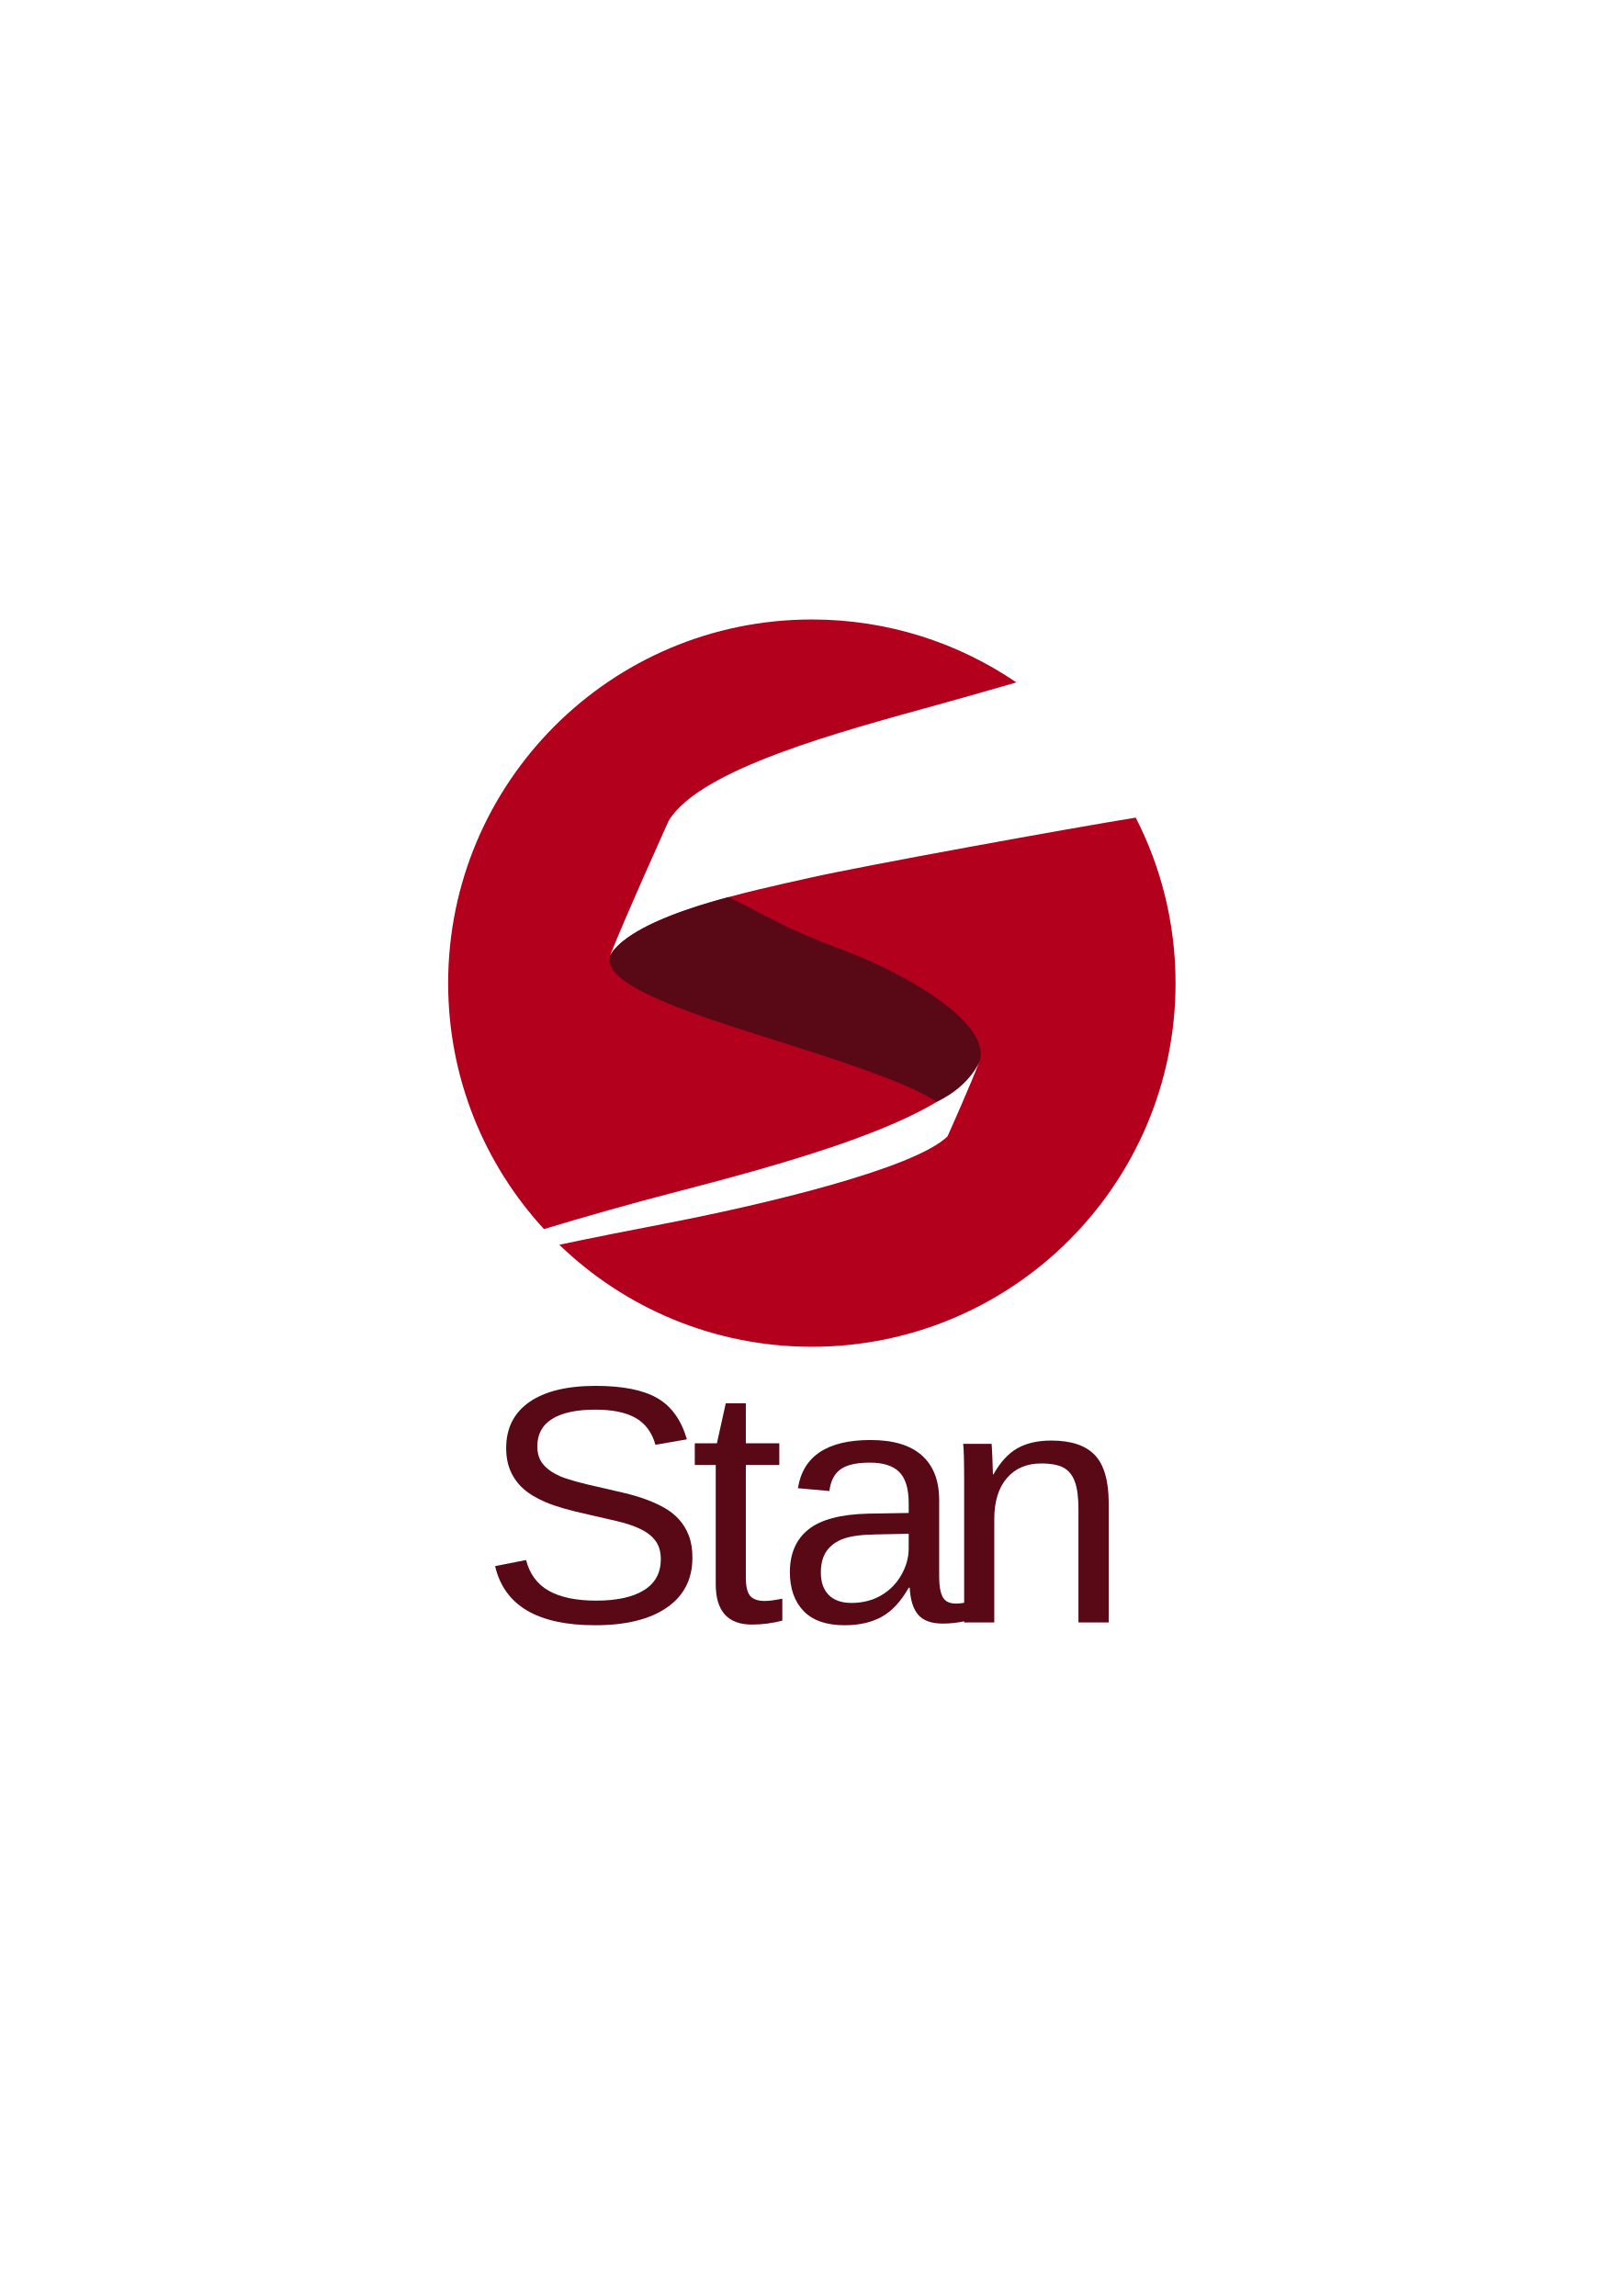
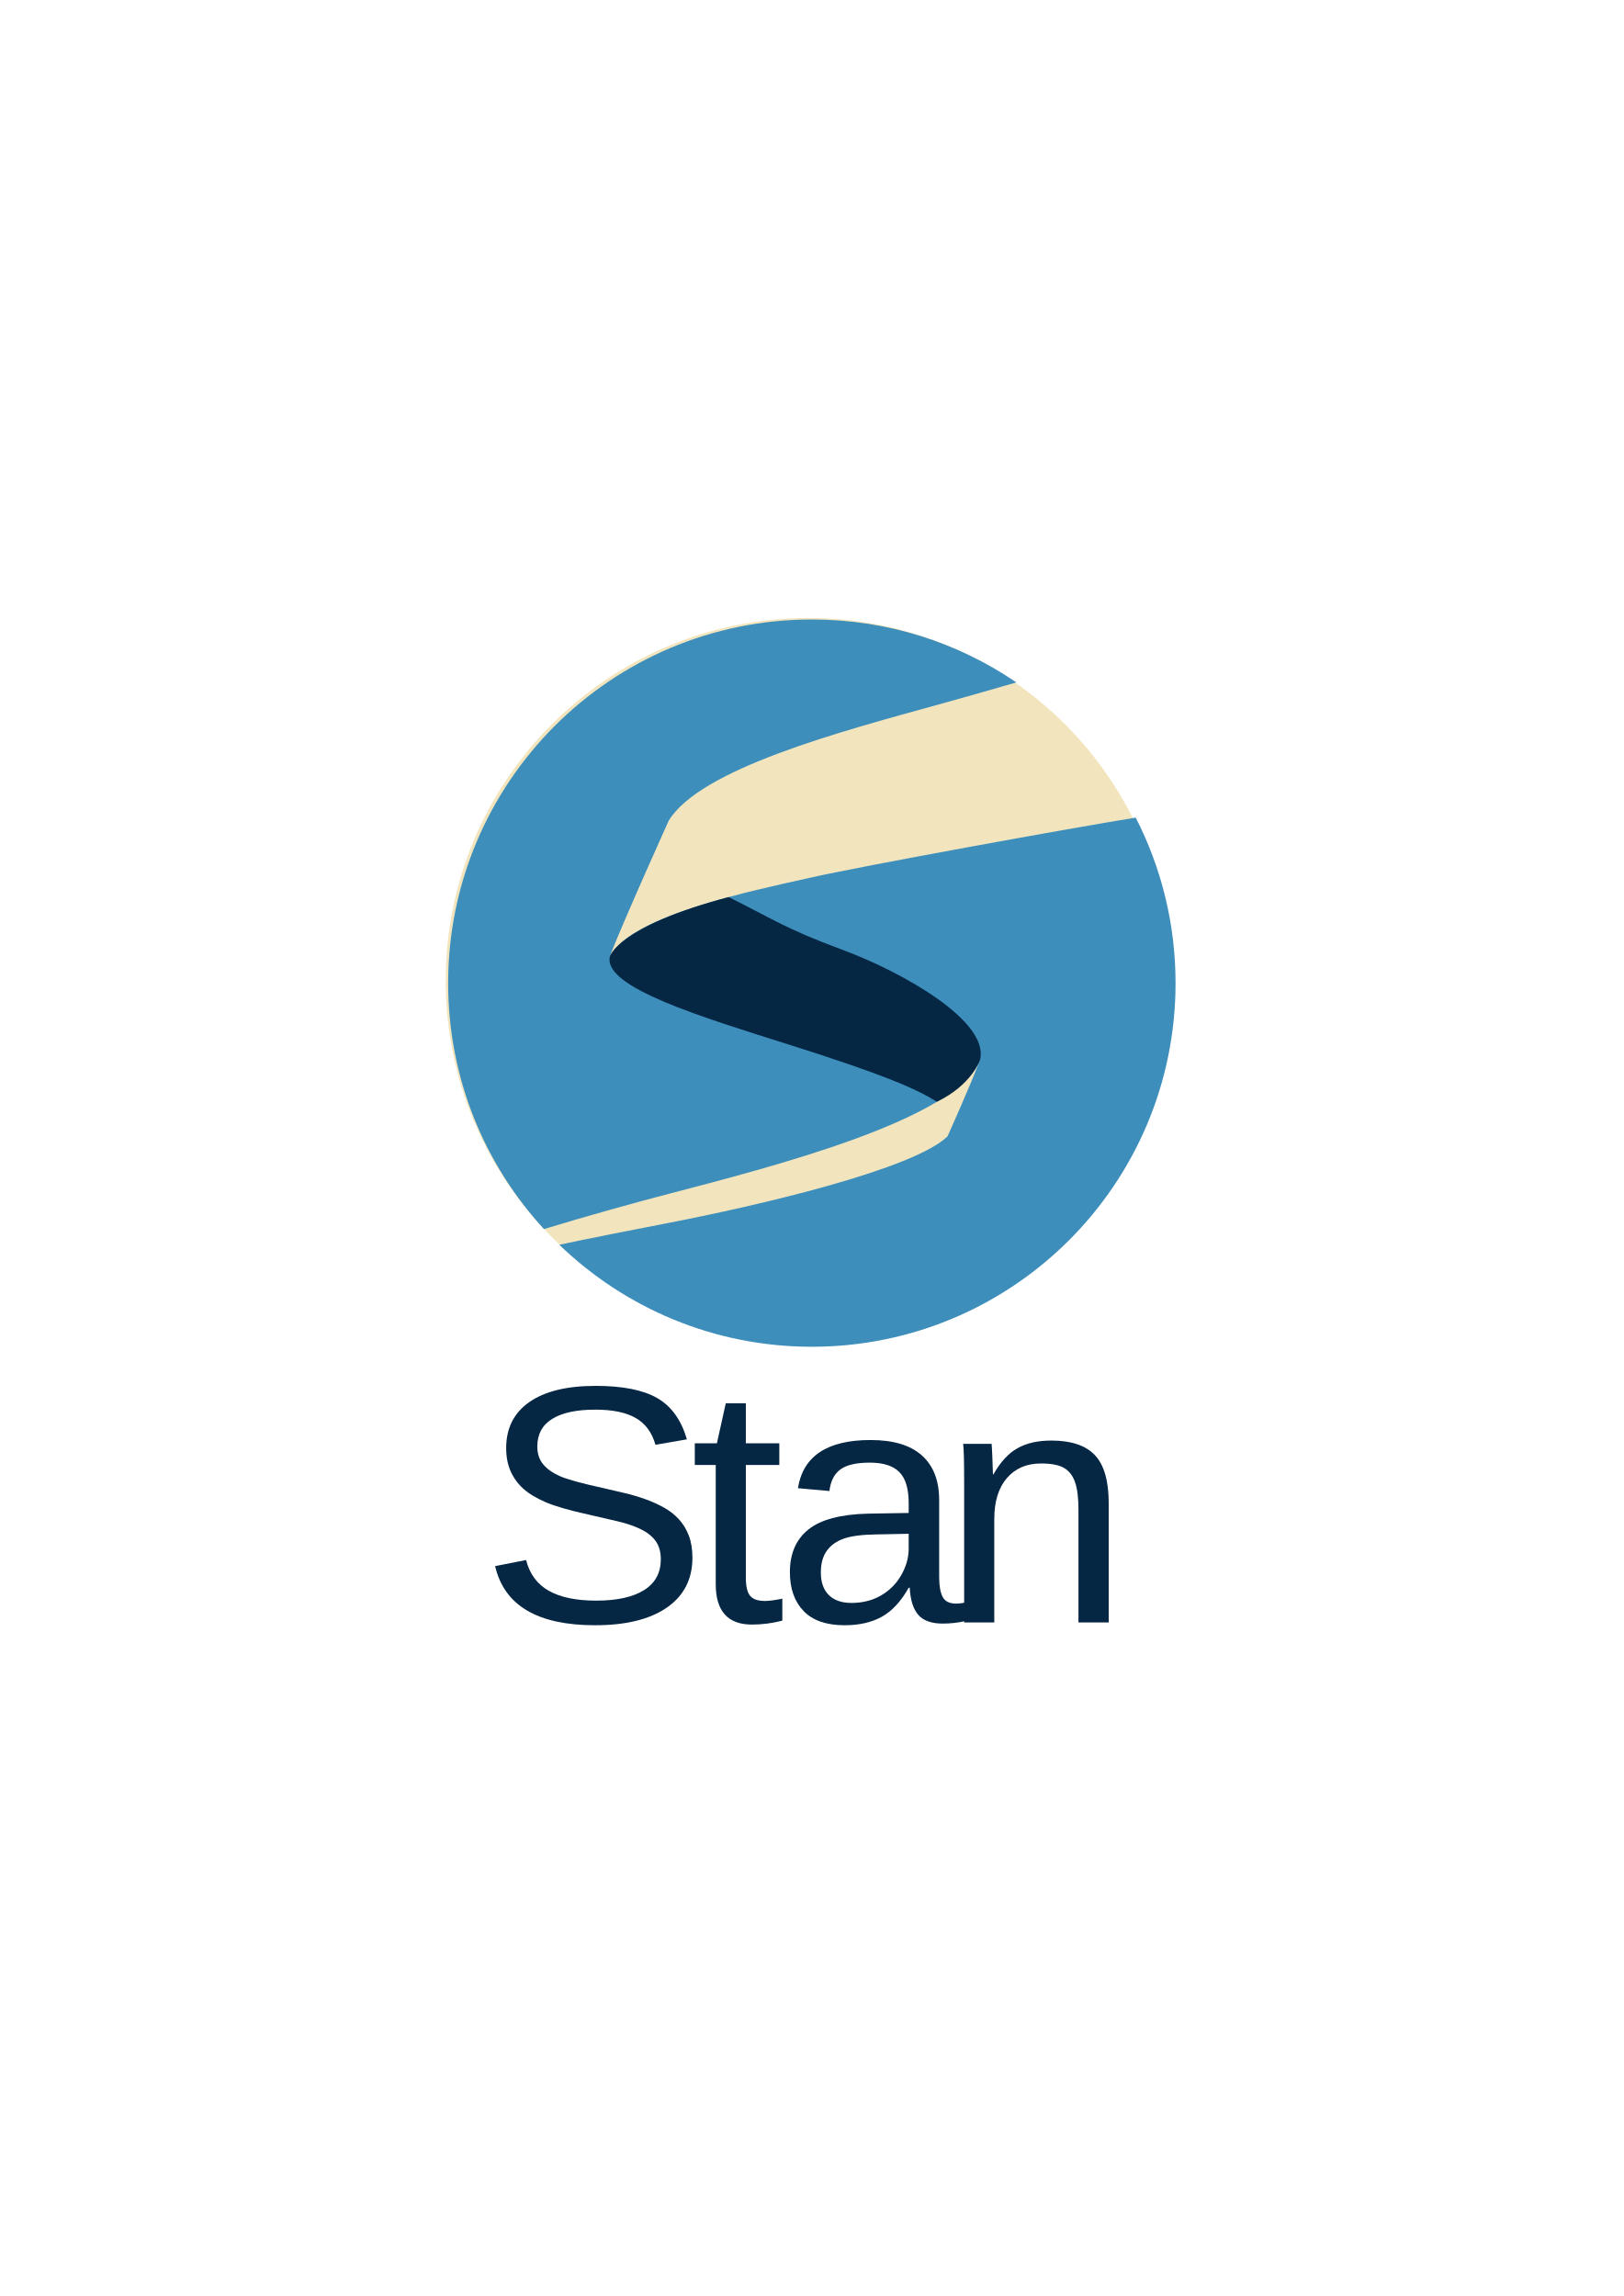
<svg xmlns="http://www.w3.org/2000/svg" width="744.094" height="1052.362">
-   <text transform="scale(1.00673 .99332)" y="748.401" x="218.304" style="font-size:156px;font-style:normal;font-variant:normal;font-weight:400;font-stretch:normal;text-align:start;line-height:125%;letter-spacing:0;word-spacing:0;writing-mode:lr-tb;text-anchor:start;fill:#590815;fill-opacity:1;stroke:none;font-family:Liberation,Arial,sans-serif" xml:space="preserve">
+   <text transform="scale(1.00673 .99332)" y="748.401" x="218.304" style="font-size:156px;font-style:normal;font-variant:normal;font-weight:400;font-stretch:normal;text-align:start;line-height:125%;letter-spacing:0;word-spacing:0;writing-mode:lr-tb;text-anchor:start;fill:#052744;fill-opacity:1;stroke:none;font-family:Liberation,Arial,sans-serif" xml:space="preserve">
    <tspan y="748.401" x="218.304">S</tspan>
  </text>
-   <text xml:space="preserve" style="font-size:156px;font-style:normal;font-variant:normal;font-weight:400;font-stretch:normal;text-align:start;line-height:125%;letter-spacing:0;word-spacing:0;writing-mode:lr-tb;text-anchor:start;fill:#590815;fill-opacity:1;stroke:none;font-family:Liberation,Arial,sans-serif" x="313.918" y="748.401" transform="scale(1.00673 .99332)">
+   <text xml:space="preserve" style="font-size:156px;font-style:normal;font-variant:normal;font-weight:400;font-stretch:normal;text-align:start;line-height:125%;letter-spacing:0;word-spacing:0;writing-mode:lr-tb;text-anchor:start;fill:#052744;fill-opacity:1;stroke:none;font-family:Liberation,Arial,sans-serif" x="313.918" y="748.401" transform="scale(1.00673 .99332)">
    <tspan x="313.918" y="748.401">t</tspan>
  </text>
-   <text transform="scale(1.00673 .99332)" y="748.401" x="352.938" style="font-size:156px;font-style:normal;font-variant:normal;font-weight:400;font-stretch:normal;text-align:start;line-height:125%;letter-spacing:0;word-spacing:0;writing-mode:lr-tb;text-anchor:start;fill:#590815;fill-opacity:1;stroke:none;font-family:Liberation,Arial,sans-serif" xml:space="preserve">
+   <text transform="scale(1.00673 .99332)" y="748.401" x="352.938" style="font-size:156px;font-style:normal;font-variant:normal;font-weight:400;font-stretch:normal;text-align:start;line-height:125%;letter-spacing:0;word-spacing:0;writing-mode:lr-tb;text-anchor:start;fill:#052744;fill-opacity:1;stroke:none;font-family:Liberation,Arial,sans-serif" xml:space="preserve">
    <tspan y="748.401" x="352.938">a</tspan>
  </text>
-   <text xml:space="preserve" style="font-size:156px;font-style:normal;font-variant:normal;font-weight:400;font-stretch:normal;text-align:start;line-height:125%;letter-spacing:0;word-spacing:0;writing-mode:lr-tb;text-anchor:start;fill:#590815;fill-opacity:1;stroke:none;font-family:Liberation,Arial,sans-serif" x="428.076" y="748.647" transform="scale(1.00673 .99332)">
+   <text xml:space="preserve" style="font-size:156px;font-style:normal;font-variant:normal;font-weight:400;font-stretch:normal;text-align:start;line-height:125%;letter-spacing:0;word-spacing:0;writing-mode:lr-tb;text-anchor:start;fill:#052744;fill-opacity:1;stroke:none;font-family:Liberation,Arial,sans-serif" x="428.076" y="748.647" transform="scale(1.00673 .99332)">
    <tspan x="428.076" y="748.647">n</tspan>
  </text>
-   <path style="fill:#b2001d;fill-opacity:1;stroke:none" d="M372.031 283.938c-92.05 0-166.656 74.637-166.656 166.688 0 43.473 16.648 83.049 43.906 112.719 20.202-6.123 40.604-11.818 57.219-16.157 48.062-12.551 130.337-33.765 142.219-60.5-3.342 9.283-14.5 34.157-14.5 34.157-15.224 14.852-84.415 31.326-129.969 40.093-14.533 2.797-31.12 6.03-47.937 9.594 29.975 28.93 70.764 46.75 115.718 46.75 92.051 0 166.688-74.605 166.688-166.656 0-27.328-6.593-53.116-18.25-75.875-30.077 4.853-124.963 22.076-149.281 27.562-26.84 6.055-80.826 17.06-91.594 35.625 6.683-17.08 26.875-61.812 26.875-61.812C320.95 352.362 385.06 335.36 429.78 323c10.431-2.883 22.89-6.421 36-10.219-26.71-18.202-58.989-28.844-93.75-28.844z" />
-   <path style="fill:#590815;fill-opacity:1;stroke:none" d="M279.461 438.555c-2.997 13.986 41.906 27.53 82.392 40.339 40.486 12.809 57.532 19.73 67.464 26.103 16.1-7.7 19.79-19.216 19.79-19.216 4.496-17.73-35.865-40.402-62.78-50.345-26.915-9.942-32.907-14.665-52.43-24.26-51.392 13.602-54.436 27.38-54.436 27.38z" />
+   <circle cx="370.5" cy="449.5" r="166.25" fill="#F2E5BD" />
+   <path style="fill:#3e8ebc;fill-opacity:1;stroke:none" d="M372.031 283.938c-92.05 0-166.656 74.637-166.656 166.688 0 43.473 16.648 83.049 43.906 112.719 20.202-6.123 40.604-11.818 57.219-16.157 48.062-12.551 130.337-33.765 142.219-60.5-3.342 9.283-14.5 34.157-14.5 34.157-15.224 14.852-84.415 31.326-129.969 40.093-14.533 2.797-31.12 6.03-47.937 9.594 29.975 28.93 70.764 46.75 115.718 46.75 92.051 0 166.688-74.605 166.688-166.656 0-27.328-6.593-53.116-18.25-75.875-30.077 4.853-124.963 22.076-149.281 27.562-26.84 6.055-80.826 17.06-91.594 35.625 6.683-17.08 26.875-61.812 26.875-61.812C320.95 352.362 385.06 335.36 429.78 323c10.431-2.883 22.89-6.421 36-10.219-26.71-18.202-58.989-28.844-93.75-28.844z" />
+   <path style="fill:#052744;fill-opacity:1;stroke:none" d="M279.461 438.555c-2.997 13.986 41.906 27.53 82.392 40.339 40.486 12.809 57.532 19.73 67.464 26.103 16.1-7.7 19.79-19.216 19.79-19.216 4.496-17.73-35.865-40.402-62.78-50.345-26.915-9.942-32.907-14.665-52.43-24.26-51.392 13.602-54.436 27.38-54.436 27.38z" />
</svg>
